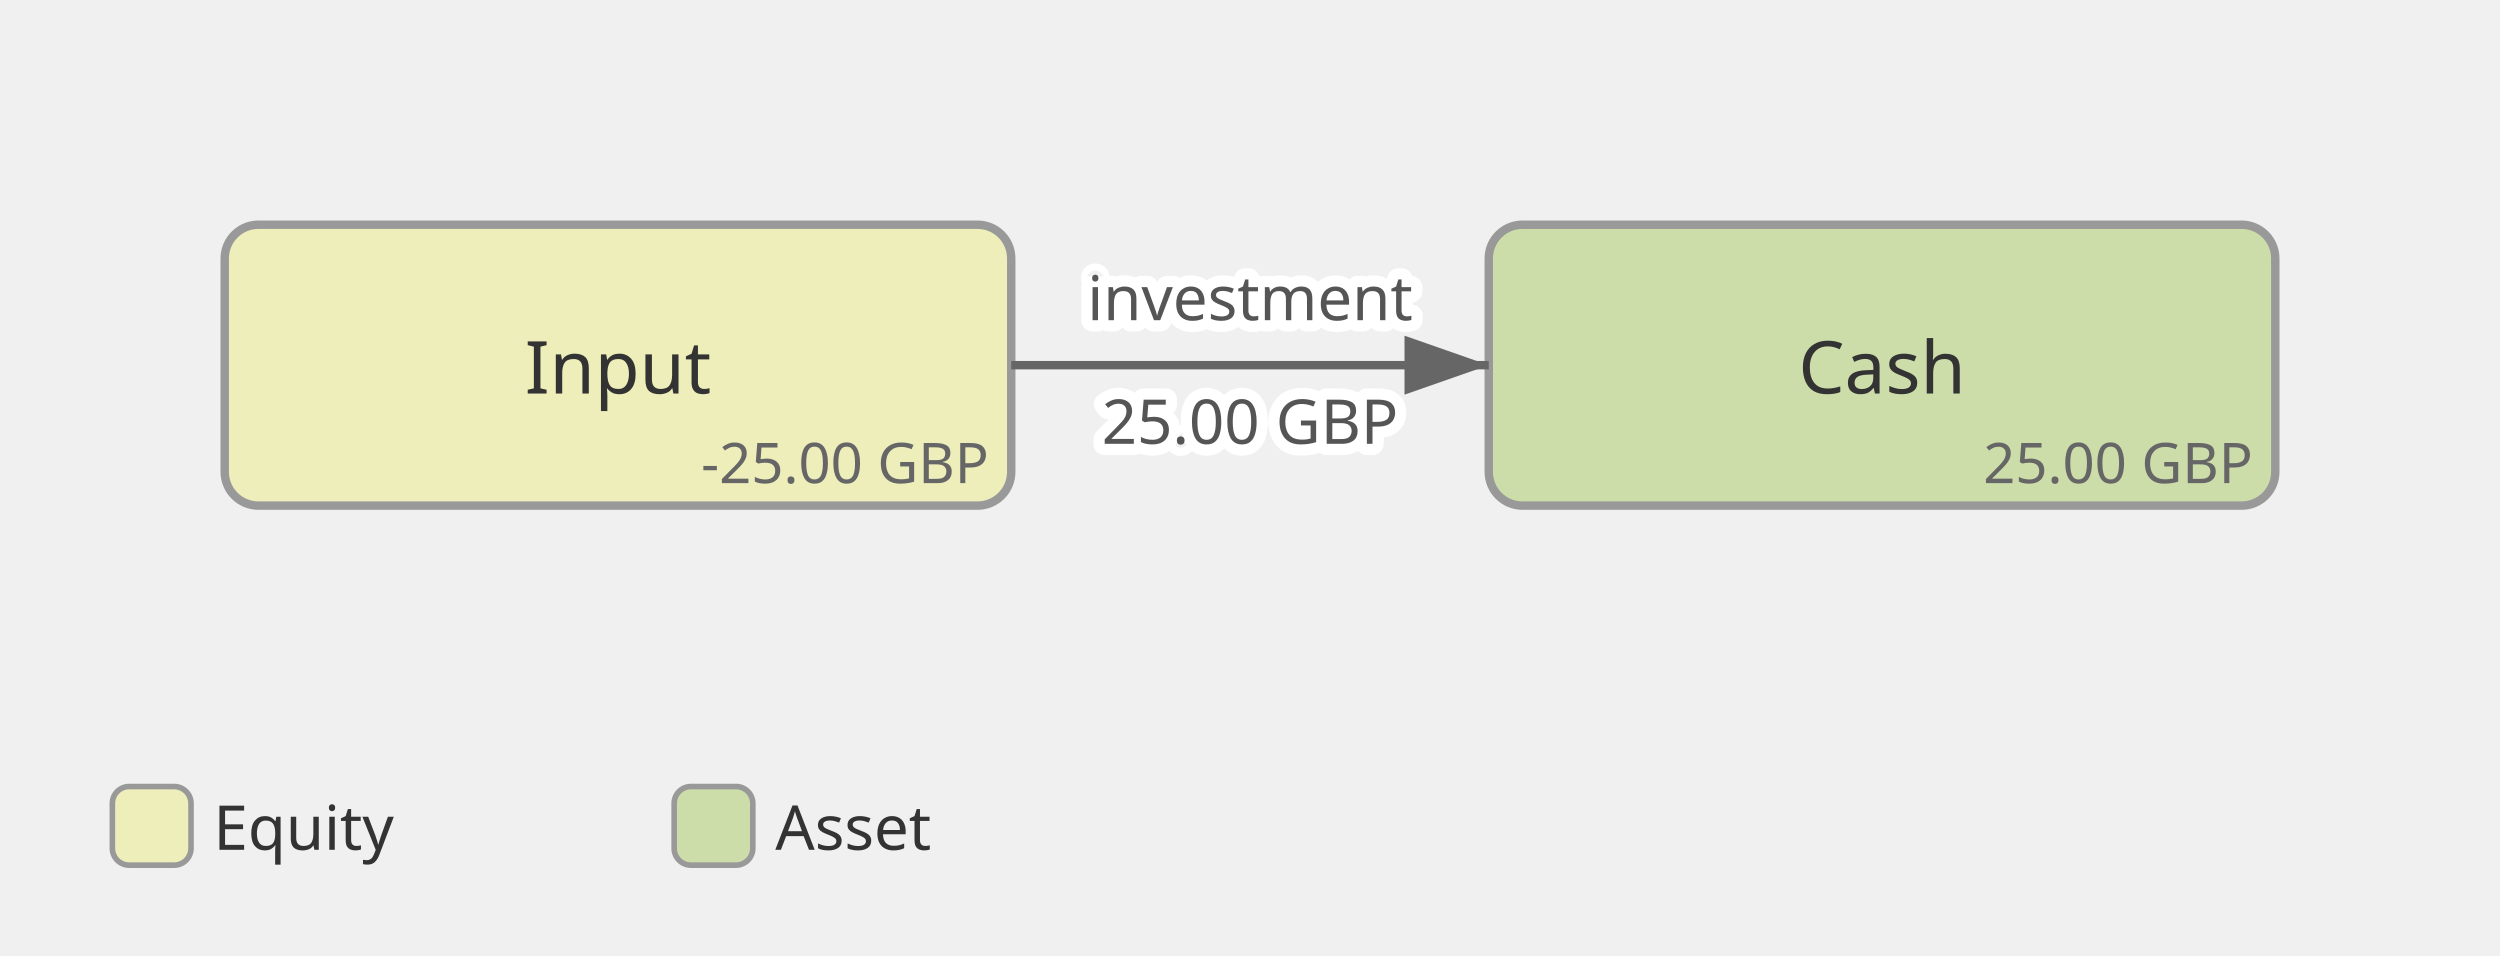
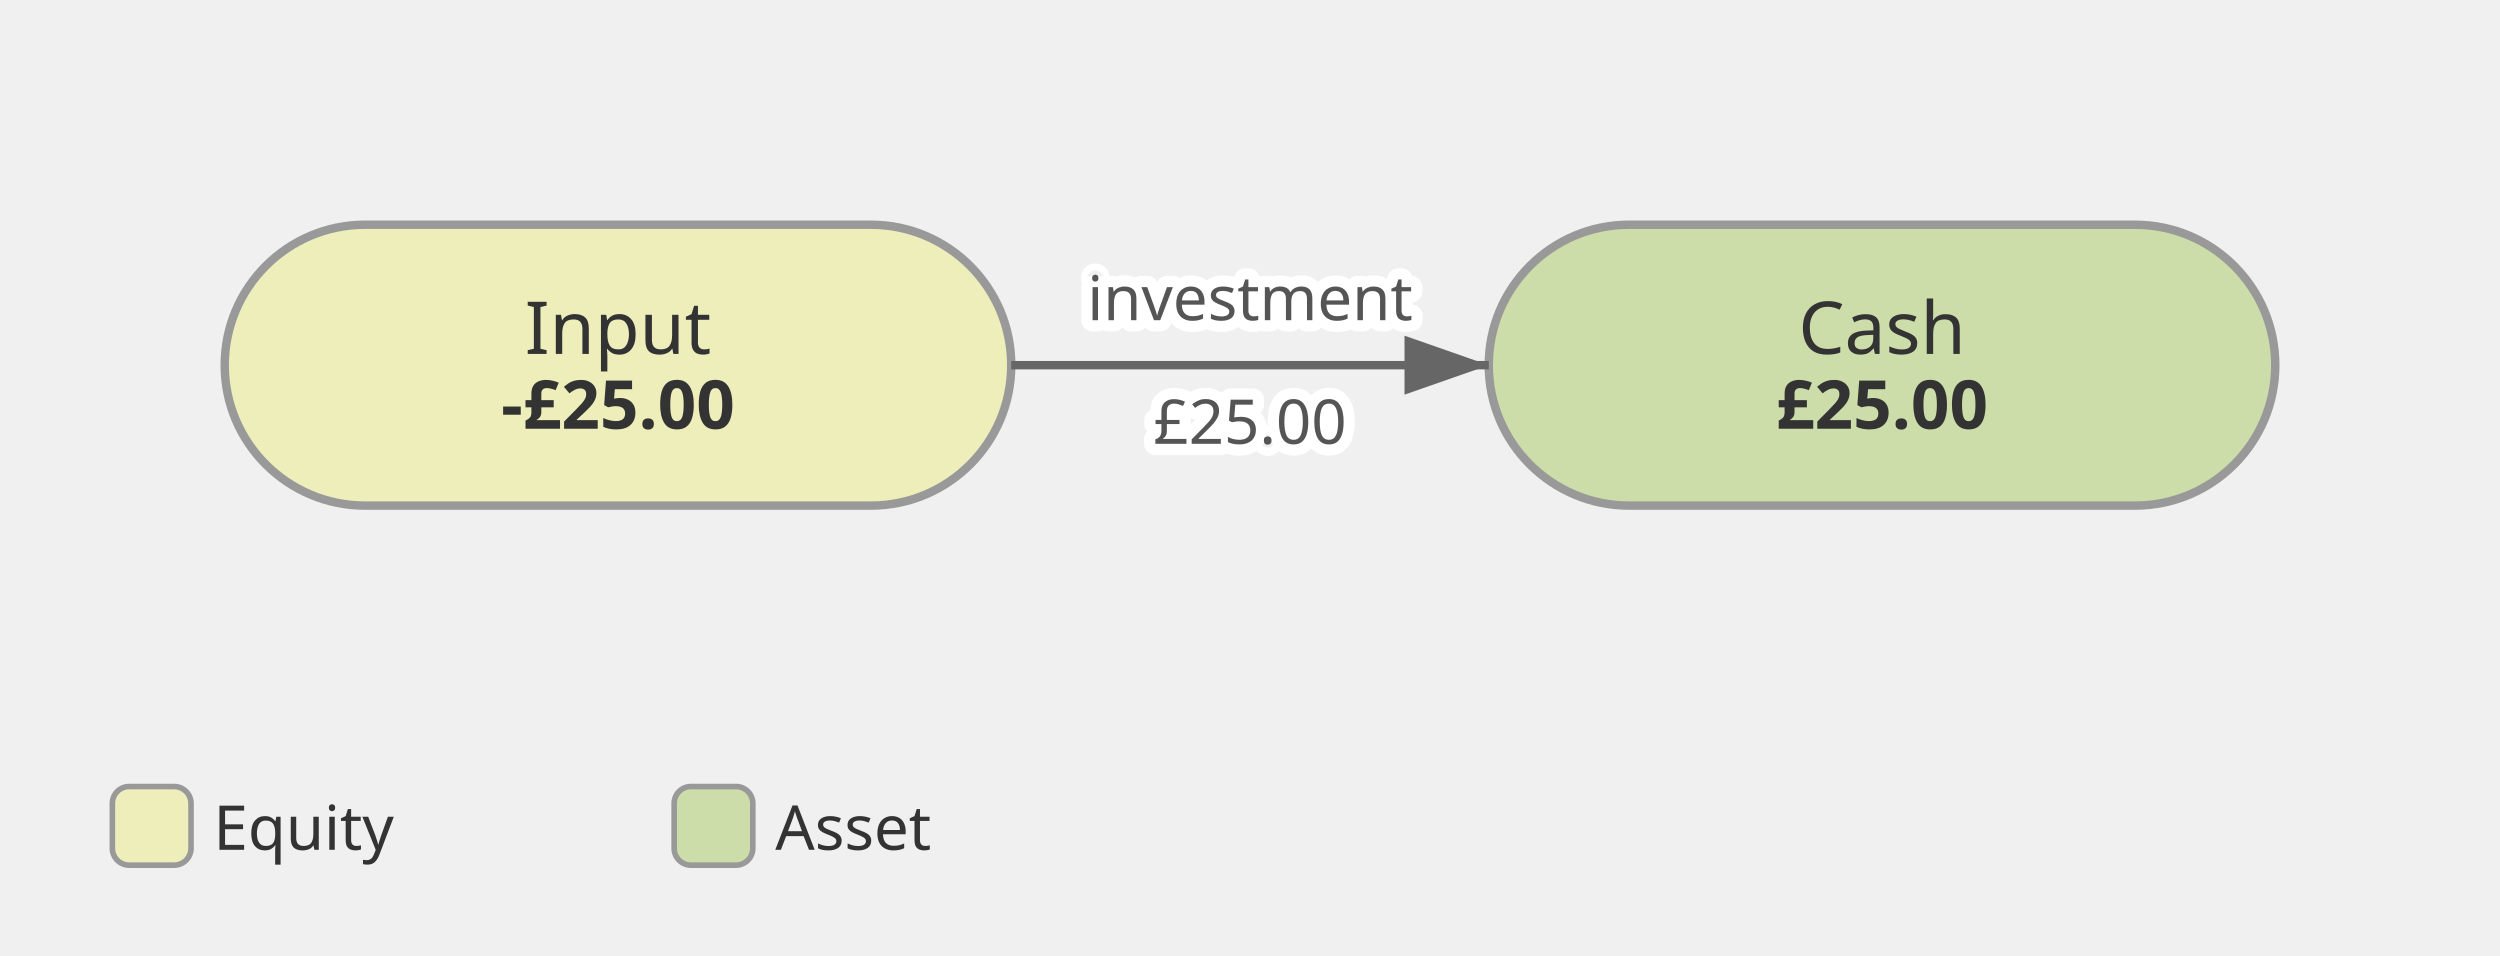
<svg xmlns="http://www.w3.org/2000/svg" viewBox="0 0 445 170" width="445" height="170">
  <defs>
    <marker id="arrowhead" markerWidth="10" markerHeight="7" refX="10" refY="3.5" orient="auto">
      <polygon points="0 0, 10 3.5, 0 7" fill="#666" />
    </marker>
  </defs>
  <style>
  .node rect { stroke: #999; stroke-width: 1.5; rx: 6; ry: 6; }
  .node text { font-family: sans-serif; font-size: 13px; fill: #333; text-anchor: middle; dominant-baseline: central; }
  .node .balance { font-size: 10px; fill: #666; text-anchor: end; dominant-baseline: auto; }
  .edge path { fill: none; stroke: #666; stroke-width: 1.5; marker-end: url(#arrowhead); }
  .edge text { font-family: sans-serif; font-size: 11px; fill: #555; text-anchor: middle; paint-order: stroke; stroke: #fff; stroke-width: 4px; stroke-linejoin: round; }
  .edge text.on-path { dominant-baseline: central; }
  .legend text { font-family: sans-serif; font-size: 11px; fill: #333; dominant-baseline: central; }
  .legend rect { stroke: #999; stroke-width: 1; rx: 3; ry: 3; }
+   .node text.name-above { dominant-baseline: auto; }
+   .node .balance-below { font-size: 12px; font-weight: bold; fill: #333; dominant-baseline: hanging; }
</style>
  <g class="node" transform="translate(40,40)">
-     <rect width="140" height="50" fill="#EEB" />
-     <text x="70" y="25">Input</text>
-     <text class="balance" x="140" y="50" dx="-4" dy="-4">-25.00 GBP</text>
+     <rect width="140" height="50" fill="#EEB" style="rx: 25px; ry: 25px" />
+     <text class="name-above" x="70" y="23">Input</text>
+     <text class="balance-below" x="70" y="27">-£25.00</text>
  </g>
  <g class="node" transform="translate(265,40)">
-     <rect width="140" height="50" fill="#CDA" />
-     <text x="70" y="25">Cash</text>
-     <text class="balance" x="140" y="50" dx="-4" dy="-4">25.00 GBP</text>
+     <rect width="140" height="50" fill="#CDA" style="rx: 25px; ry: 25px" />
+     <text class="name-above" x="70" y="23">Cash</text>
+     <text class="balance-below" x="70" y="27">£25.00</text>
  </g>
  <g class="edge">
    <path d="M180.0,65.0 L265.0,65.0" />
    <text x="222.5" y="57">investment</text>
-     <text x="222.5" y="79">25.00 GBP</text>
+     <text x="222.5" y="79">£25.00</text>
  </g>
  <g class="legend" transform="translate(20,170)" dy="-30">
    <rect x="0" y="-30" width="14" height="14" fill="#EEB" />
    <text x="18" y="-23">Equity</text>
    <rect x="100" y="-30" width="14" height="14" fill="#CDA" />
    <text x="118" y="-23">Asset</text>
  </g>
</svg>
